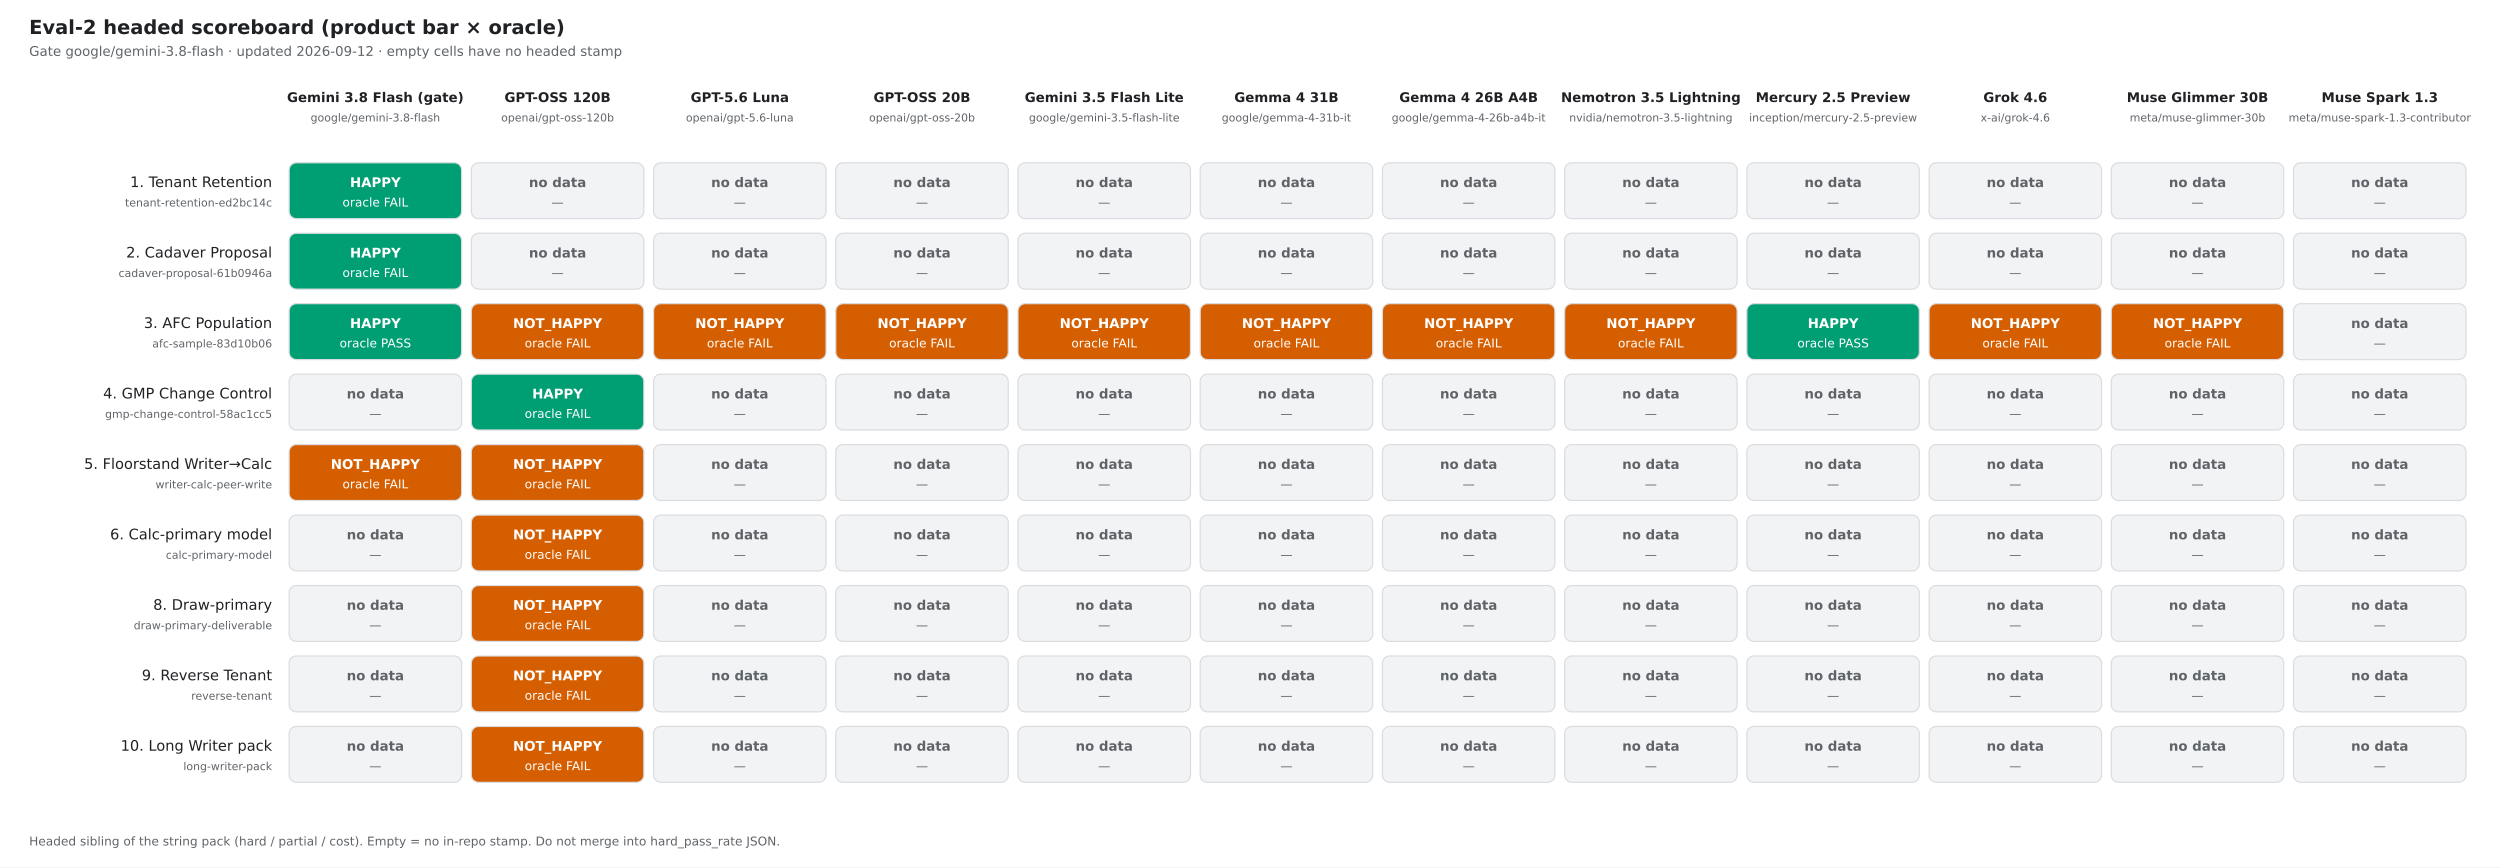
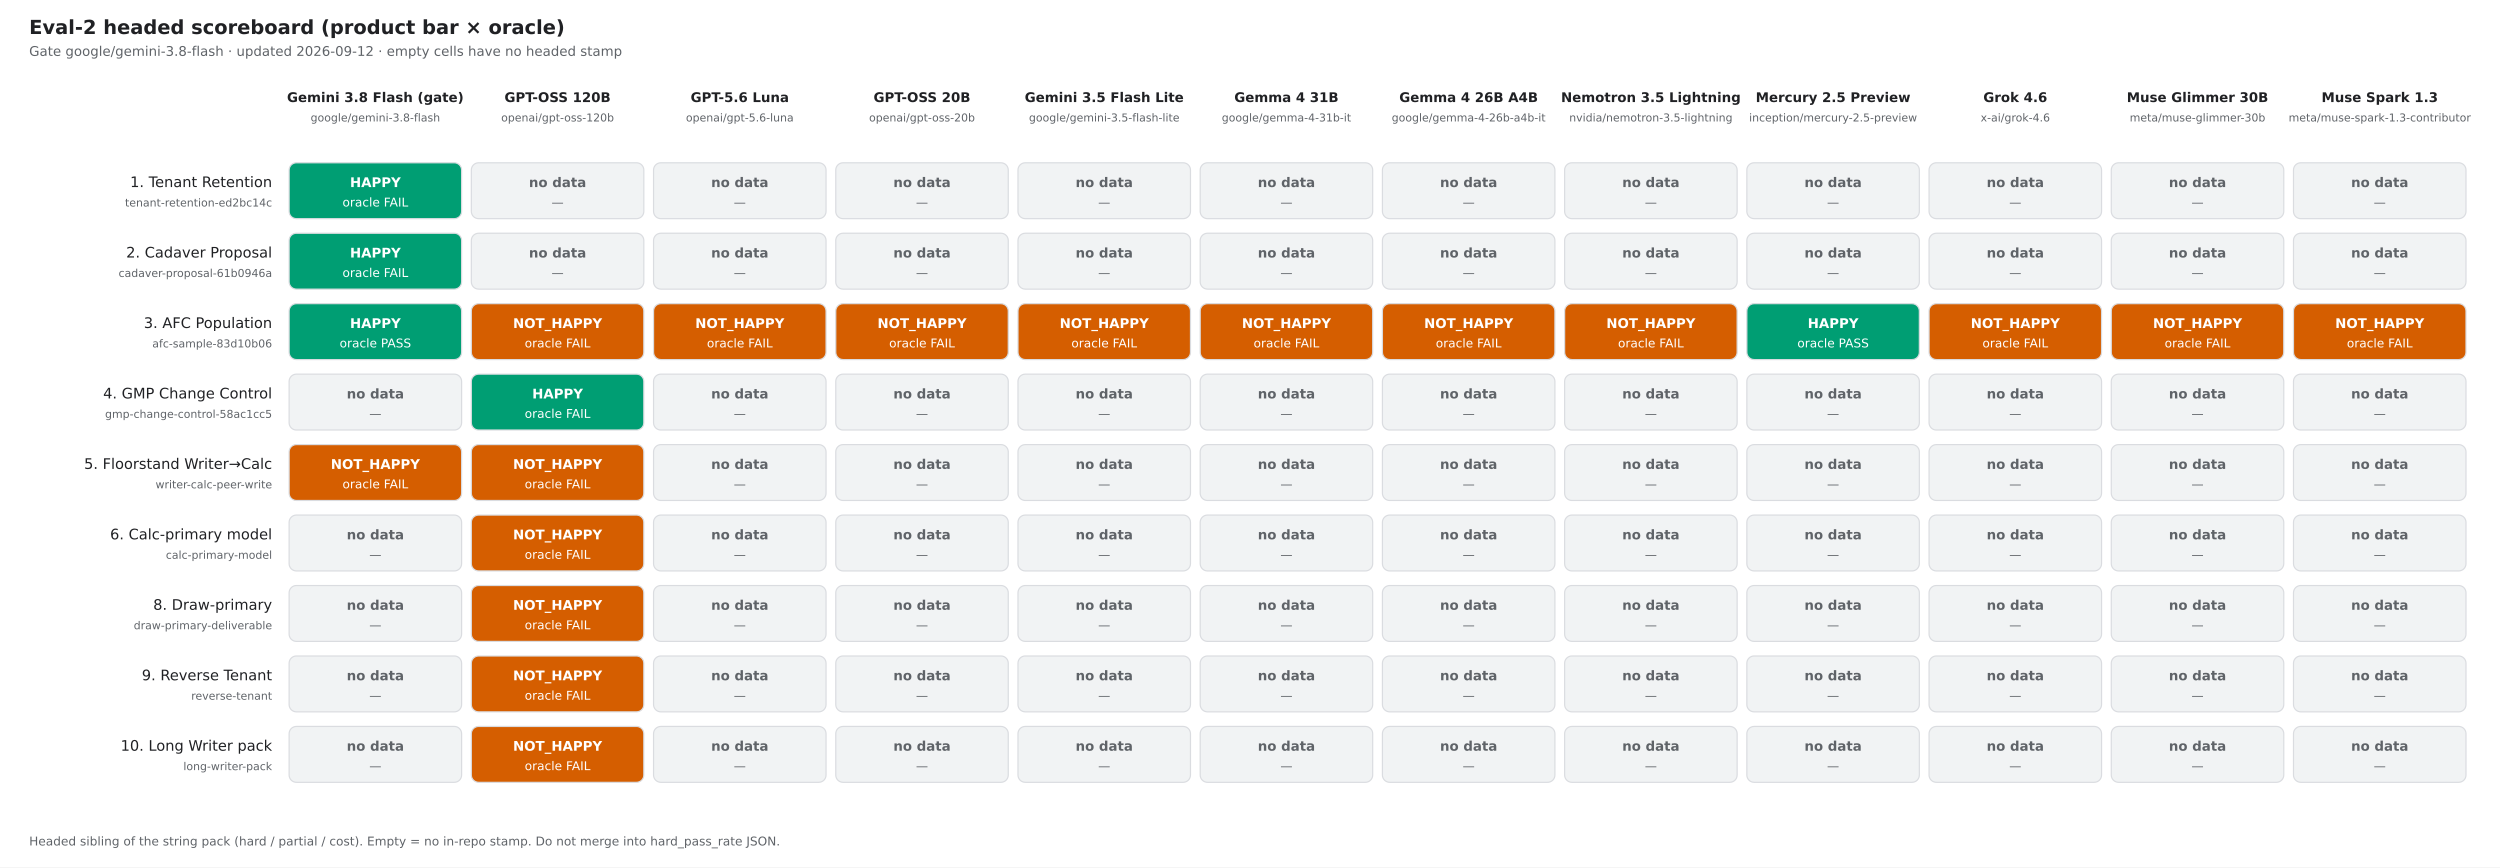
<svg xmlns="http://www.w3.org/2000/svg" width="2058" height="714" viewBox="0 0 2058 714" role="img">
  <rect width="2058" height="714" fill="#ffffff" />
  <text x="24" y="28" font-family="DejaVu Sans, sans-serif" font-size="16" font-weight="700" fill="#202124">Eval-2 headed scoreboard (product bar × oracle)</text>
  <text x="24" y="46" font-family="DejaVu Sans, sans-serif" font-size="11" fill="#5f6368">Gate google/gemini-3.8-flash · updated 2026-09-12 · empty cells have no headed stamp</text>
  <text x="309.0" y="84" text-anchor="middle" font-family="DejaVu Sans, sans-serif" font-size="11" font-weight="700" fill="#202124">Gemini 3.8 Flash (gate)</text>
  <text x="309.0" y="100" text-anchor="middle" font-family="DejaVu Sans, sans-serif" font-size="9" fill="#5f6368">google/gemini-3.8-flash</text>
  <text x="459.0" y="84" text-anchor="middle" font-family="DejaVu Sans, sans-serif" font-size="11" font-weight="700" fill="#202124">GPT-OSS 120B</text>
  <text x="459.0" y="100" text-anchor="middle" font-family="DejaVu Sans, sans-serif" font-size="9" fill="#5f6368">openai/gpt-oss-120b</text>
  <text x="609.0" y="84" text-anchor="middle" font-family="DejaVu Sans, sans-serif" font-size="11" font-weight="700" fill="#202124">GPT-5.6 Luna</text>
  <text x="609.0" y="100" text-anchor="middle" font-family="DejaVu Sans, sans-serif" font-size="9" fill="#5f6368">openai/gpt-5.6-luna</text>
  <text x="759.0" y="84" text-anchor="middle" font-family="DejaVu Sans, sans-serif" font-size="11" font-weight="700" fill="#202124">GPT-OSS 20B</text>
  <text x="759.0" y="100" text-anchor="middle" font-family="DejaVu Sans, sans-serif" font-size="9" fill="#5f6368">openai/gpt-oss-20b</text>
  <text x="909.0" y="84" text-anchor="middle" font-family="DejaVu Sans, sans-serif" font-size="11" font-weight="700" fill="#202124">Gemini 3.5 Flash Lite</text>
  <text x="909.0" y="100" text-anchor="middle" font-family="DejaVu Sans, sans-serif" font-size="9" fill="#5f6368">google/gemini-3.5-flash-lite</text>
  <text x="1059.0" y="84" text-anchor="middle" font-family="DejaVu Sans, sans-serif" font-size="11" font-weight="700" fill="#202124">Gemma 4 31B</text>
  <text x="1059.0" y="100" text-anchor="middle" font-family="DejaVu Sans, sans-serif" font-size="9" fill="#5f6368">google/gemma-4-31b-it</text>
  <text x="1209.0" y="84" text-anchor="middle" font-family="DejaVu Sans, sans-serif" font-size="11" font-weight="700" fill="#202124">Gemma 4 26B A4B</text>
  <text x="1209.0" y="100" text-anchor="middle" font-family="DejaVu Sans, sans-serif" font-size="9" fill="#5f6368">google/gemma-4-26b-a4b-it</text>
  <text x="1359.0" y="84" text-anchor="middle" font-family="DejaVu Sans, sans-serif" font-size="11" font-weight="700" fill="#202124">Nemotron 3.5 Lightning</text>
  <text x="1359.0" y="100" text-anchor="middle" font-family="DejaVu Sans, sans-serif" font-size="9" fill="#5f6368">nvidia/nemotron-3.5-lightning</text>
  <text x="1509.0" y="84" text-anchor="middle" font-family="DejaVu Sans, sans-serif" font-size="11" font-weight="700" fill="#202124">Mercury 2.5 Preview</text>
  <text x="1509.0" y="100" text-anchor="middle" font-family="DejaVu Sans, sans-serif" font-size="9" fill="#5f6368">inception/mercury-2.5-preview</text>
  <text x="1659.0" y="84" text-anchor="middle" font-family="DejaVu Sans, sans-serif" font-size="11" font-weight="700" fill="#202124">Grok 4.6</text>
  <text x="1659.0" y="100" text-anchor="middle" font-family="DejaVu Sans, sans-serif" font-size="9" fill="#5f6368">x-ai/grok-4.6</text>
  <text x="1809.0" y="84" text-anchor="middle" font-family="DejaVu Sans, sans-serif" font-size="11" font-weight="700" fill="#202124">Muse Glimmer 30B</text>
  <text x="1809.0" y="100" text-anchor="middle" font-family="DejaVu Sans, sans-serif" font-size="9" fill="#5f6368">meta/muse-glimmer-30b</text>
  <text x="1959.0" y="84" text-anchor="middle" font-family="DejaVu Sans, sans-serif" font-size="11" font-weight="700" fill="#202124">Muse Spark 1.3</text>
  <text x="1959.0" y="100" text-anchor="middle" font-family="DejaVu Sans, sans-serif" font-size="9" fill="#5f6368">meta/muse-spark-1.3-contributor</text>
  <text x="224" y="154" text-anchor="end" font-family="DejaVu Sans, sans-serif" font-size="12" fill="#202124">1. Tenant Retention</text>
  <text x="224" y="170" text-anchor="end" font-family="DejaVu Sans, sans-serif" font-size="9" fill="#5f6368">tenant-retention-ed2bc14c</text>
  <rect x="238.0" y="134.0" width="142" height="46" rx="6" fill="#009E73" stroke="#dadce0" />
  <text x="309.0" y="154.0" text-anchor="middle" font-family="DejaVu Sans, sans-serif" font-size="11" font-weight="700" fill="#ffffff">HAPPY</text>
  <text x="309.0" y="170.0" text-anchor="middle" font-family="DejaVu Sans, sans-serif" font-size="10" fill="#ffffff">oracle FAIL</text>
  <rect x="388.0" y="134.0" width="142" height="46" rx="6" fill="#F1F3F4" stroke="#dadce0" />
  <text x="459.0" y="154.0" text-anchor="middle" font-family="DejaVu Sans, sans-serif" font-size="11" font-weight="700" fill="#5f6368">no data</text>
  <text x="459.0" y="170.0" text-anchor="middle" font-family="DejaVu Sans, sans-serif" font-size="10" fill="#5f6368">—</text>
  <rect x="538.0" y="134.0" width="142" height="46" rx="6" fill="#F1F3F4" stroke="#dadce0" />
  <text x="609.0" y="154.0" text-anchor="middle" font-family="DejaVu Sans, sans-serif" font-size="11" font-weight="700" fill="#5f6368">no data</text>
  <text x="609.0" y="170.0" text-anchor="middle" font-family="DejaVu Sans, sans-serif" font-size="10" fill="#5f6368">—</text>
  <rect x="688.0" y="134.0" width="142" height="46" rx="6" fill="#F1F3F4" stroke="#dadce0" />
  <text x="759.0" y="154.0" text-anchor="middle" font-family="DejaVu Sans, sans-serif" font-size="11" font-weight="700" fill="#5f6368">no data</text>
  <text x="759.0" y="170.0" text-anchor="middle" font-family="DejaVu Sans, sans-serif" font-size="10" fill="#5f6368">—</text>
  <rect x="838.0" y="134.0" width="142" height="46" rx="6" fill="#F1F3F4" stroke="#dadce0" />
  <text x="909.0" y="154.0" text-anchor="middle" font-family="DejaVu Sans, sans-serif" font-size="11" font-weight="700" fill="#5f6368">no data</text>
  <text x="909.0" y="170.0" text-anchor="middle" font-family="DejaVu Sans, sans-serif" font-size="10" fill="#5f6368">—</text>
  <rect x="988.0" y="134.0" width="142" height="46" rx="6" fill="#F1F3F4" stroke="#dadce0" />
  <text x="1059.0" y="154.0" text-anchor="middle" font-family="DejaVu Sans, sans-serif" font-size="11" font-weight="700" fill="#5f6368">no data</text>
  <text x="1059.0" y="170.0" text-anchor="middle" font-family="DejaVu Sans, sans-serif" font-size="10" fill="#5f6368">—</text>
  <rect x="1138.0" y="134.0" width="142" height="46" rx="6" fill="#F1F3F4" stroke="#dadce0" />
  <text x="1209.0" y="154.0" text-anchor="middle" font-family="DejaVu Sans, sans-serif" font-size="11" font-weight="700" fill="#5f6368">no data</text>
  <text x="1209.0" y="170.0" text-anchor="middle" font-family="DejaVu Sans, sans-serif" font-size="10" fill="#5f6368">—</text>
  <rect x="1288.0" y="134.0" width="142" height="46" rx="6" fill="#F1F3F4" stroke="#dadce0" />
  <text x="1359.0" y="154.0" text-anchor="middle" font-family="DejaVu Sans, sans-serif" font-size="11" font-weight="700" fill="#5f6368">no data</text>
  <text x="1359.0" y="170.0" text-anchor="middle" font-family="DejaVu Sans, sans-serif" font-size="10" fill="#5f6368">—</text>
  <rect x="1438.0" y="134.0" width="142" height="46" rx="6" fill="#F1F3F4" stroke="#dadce0" />
  <text x="1509.0" y="154.0" text-anchor="middle" font-family="DejaVu Sans, sans-serif" font-size="11" font-weight="700" fill="#5f6368">no data</text>
  <text x="1509.0" y="170.0" text-anchor="middle" font-family="DejaVu Sans, sans-serif" font-size="10" fill="#5f6368">—</text>
  <rect x="1588.0" y="134.0" width="142" height="46" rx="6" fill="#F1F3F4" stroke="#dadce0" />
  <text x="1659.0" y="154.0" text-anchor="middle" font-family="DejaVu Sans, sans-serif" font-size="11" font-weight="700" fill="#5f6368">no data</text>
  <text x="1659.0" y="170.0" text-anchor="middle" font-family="DejaVu Sans, sans-serif" font-size="10" fill="#5f6368">—</text>
  <rect x="1738.0" y="134.0" width="142" height="46" rx="6" fill="#F1F3F4" stroke="#dadce0" />
  <text x="1809.0" y="154.0" text-anchor="middle" font-family="DejaVu Sans, sans-serif" font-size="11" font-weight="700" fill="#5f6368">no data</text>
  <text x="1809.0" y="170.0" text-anchor="middle" font-family="DejaVu Sans, sans-serif" font-size="10" fill="#5f6368">—</text>
  <rect x="1888.0" y="134.0" width="142" height="46" rx="6" fill="#F1F3F4" stroke="#dadce0" />
  <text x="1959.0" y="154.0" text-anchor="middle" font-family="DejaVu Sans, sans-serif" font-size="11" font-weight="700" fill="#5f6368">no data</text>
  <text x="1959.0" y="170.0" text-anchor="middle" font-family="DejaVu Sans, sans-serif" font-size="10" fill="#5f6368">—</text>
  <text x="224" y="212" text-anchor="end" font-family="DejaVu Sans, sans-serif" font-size="12" fill="#202124">2. Cadaver Proposal</text>
  <text x="224" y="228" text-anchor="end" font-family="DejaVu Sans, sans-serif" font-size="9" fill="#5f6368">cadaver-proposal-61b0946a</text>
  <rect x="238.0" y="192.0" width="142" height="46" rx="6" fill="#009E73" stroke="#dadce0" />
  <text x="309.0" y="212.0" text-anchor="middle" font-family="DejaVu Sans, sans-serif" font-size="11" font-weight="700" fill="#ffffff">HAPPY</text>
  <text x="309.0" y="228.0" text-anchor="middle" font-family="DejaVu Sans, sans-serif" font-size="10" fill="#ffffff">oracle FAIL</text>
  <rect x="388.0" y="192.0" width="142" height="46" rx="6" fill="#F1F3F4" stroke="#dadce0" />
  <text x="459.0" y="212.0" text-anchor="middle" font-family="DejaVu Sans, sans-serif" font-size="11" font-weight="700" fill="#5f6368">no data</text>
  <text x="459.0" y="228.0" text-anchor="middle" font-family="DejaVu Sans, sans-serif" font-size="10" fill="#5f6368">—</text>
  <rect x="538.0" y="192.0" width="142" height="46" rx="6" fill="#F1F3F4" stroke="#dadce0" />
  <text x="609.0" y="212.0" text-anchor="middle" font-family="DejaVu Sans, sans-serif" font-size="11" font-weight="700" fill="#5f6368">no data</text>
  <text x="609.0" y="228.0" text-anchor="middle" font-family="DejaVu Sans, sans-serif" font-size="10" fill="#5f6368">—</text>
  <rect x="688.0" y="192.0" width="142" height="46" rx="6" fill="#F1F3F4" stroke="#dadce0" />
  <text x="759.0" y="212.0" text-anchor="middle" font-family="DejaVu Sans, sans-serif" font-size="11" font-weight="700" fill="#5f6368">no data</text>
  <text x="759.0" y="228.0" text-anchor="middle" font-family="DejaVu Sans, sans-serif" font-size="10" fill="#5f6368">—</text>
  <rect x="838.0" y="192.0" width="142" height="46" rx="6" fill="#F1F3F4" stroke="#dadce0" />
  <text x="909.0" y="212.0" text-anchor="middle" font-family="DejaVu Sans, sans-serif" font-size="11" font-weight="700" fill="#5f6368">no data</text>
  <text x="909.0" y="228.0" text-anchor="middle" font-family="DejaVu Sans, sans-serif" font-size="10" fill="#5f6368">—</text>
  <rect x="988.0" y="192.0" width="142" height="46" rx="6" fill="#F1F3F4" stroke="#dadce0" />
  <text x="1059.0" y="212.0" text-anchor="middle" font-family="DejaVu Sans, sans-serif" font-size="11" font-weight="700" fill="#5f6368">no data</text>
  <text x="1059.0" y="228.0" text-anchor="middle" font-family="DejaVu Sans, sans-serif" font-size="10" fill="#5f6368">—</text>
  <rect x="1138.0" y="192.0" width="142" height="46" rx="6" fill="#F1F3F4" stroke="#dadce0" />
  <text x="1209.0" y="212.0" text-anchor="middle" font-family="DejaVu Sans, sans-serif" font-size="11" font-weight="700" fill="#5f6368">no data</text>
  <text x="1209.0" y="228.0" text-anchor="middle" font-family="DejaVu Sans, sans-serif" font-size="10" fill="#5f6368">—</text>
  <rect x="1288.0" y="192.0" width="142" height="46" rx="6" fill="#F1F3F4" stroke="#dadce0" />
  <text x="1359.0" y="212.0" text-anchor="middle" font-family="DejaVu Sans, sans-serif" font-size="11" font-weight="700" fill="#5f6368">no data</text>
  <text x="1359.0" y="228.0" text-anchor="middle" font-family="DejaVu Sans, sans-serif" font-size="10" fill="#5f6368">—</text>
  <rect x="1438.0" y="192.0" width="142" height="46" rx="6" fill="#F1F3F4" stroke="#dadce0" />
  <text x="1509.0" y="212.0" text-anchor="middle" font-family="DejaVu Sans, sans-serif" font-size="11" font-weight="700" fill="#5f6368">no data</text>
  <text x="1509.0" y="228.0" text-anchor="middle" font-family="DejaVu Sans, sans-serif" font-size="10" fill="#5f6368">—</text>
  <rect x="1588.0" y="192.0" width="142" height="46" rx="6" fill="#F1F3F4" stroke="#dadce0" />
  <text x="1659.0" y="212.0" text-anchor="middle" font-family="DejaVu Sans, sans-serif" font-size="11" font-weight="700" fill="#5f6368">no data</text>
  <text x="1659.0" y="228.0" text-anchor="middle" font-family="DejaVu Sans, sans-serif" font-size="10" fill="#5f6368">—</text>
  <rect x="1738.0" y="192.0" width="142" height="46" rx="6" fill="#F1F3F4" stroke="#dadce0" />
  <text x="1809.0" y="212.0" text-anchor="middle" font-family="DejaVu Sans, sans-serif" font-size="11" font-weight="700" fill="#5f6368">no data</text>
  <text x="1809.0" y="228.0" text-anchor="middle" font-family="DejaVu Sans, sans-serif" font-size="10" fill="#5f6368">—</text>
  <rect x="1888.0" y="192.0" width="142" height="46" rx="6" fill="#F1F3F4" stroke="#dadce0" />
  <text x="1959.0" y="212.0" text-anchor="middle" font-family="DejaVu Sans, sans-serif" font-size="11" font-weight="700" fill="#5f6368">no data</text>
  <text x="1959.0" y="228.0" text-anchor="middle" font-family="DejaVu Sans, sans-serif" font-size="10" fill="#5f6368">—</text>
  <text x="224" y="270" text-anchor="end" font-family="DejaVu Sans, sans-serif" font-size="12" fill="#202124">3. AFC Population</text>
  <text x="224" y="286" text-anchor="end" font-family="DejaVu Sans, sans-serif" font-size="9" fill="#5f6368">afc-sample-83d10b06</text>
  <rect x="238.0" y="250.0" width="142" height="46" rx="6" fill="#009E73" stroke="#dadce0" />
  <text x="309.0" y="270.0" text-anchor="middle" font-family="DejaVu Sans, sans-serif" font-size="11" font-weight="700" fill="#ffffff">HAPPY</text>
  <text x="309.0" y="286.0" text-anchor="middle" font-family="DejaVu Sans, sans-serif" font-size="10" fill="#ffffff">oracle PASS</text>
  <rect x="388.0" y="250.0" width="142" height="46" rx="6" fill="#D55E00" stroke="#dadce0" />
  <text x="459.0" y="270.0" text-anchor="middle" font-family="DejaVu Sans, sans-serif" font-size="11" font-weight="700" fill="#ffffff">NOT_HAPPY</text>
  <text x="459.0" y="286.0" text-anchor="middle" font-family="DejaVu Sans, sans-serif" font-size="10" fill="#ffffff">oracle FAIL</text>
  <rect x="538.0" y="250.0" width="142" height="46" rx="6" fill="#D55E00" stroke="#dadce0" />
  <text x="609.0" y="270.0" text-anchor="middle" font-family="DejaVu Sans, sans-serif" font-size="11" font-weight="700" fill="#ffffff">NOT_HAPPY</text>
  <text x="609.0" y="286.0" text-anchor="middle" font-family="DejaVu Sans, sans-serif" font-size="10" fill="#ffffff">oracle FAIL</text>
  <rect x="688.0" y="250.0" width="142" height="46" rx="6" fill="#D55E00" stroke="#dadce0" />
  <text x="759.0" y="270.0" text-anchor="middle" font-family="DejaVu Sans, sans-serif" font-size="11" font-weight="700" fill="#ffffff">NOT_HAPPY</text>
  <text x="759.0" y="286.0" text-anchor="middle" font-family="DejaVu Sans, sans-serif" font-size="10" fill="#ffffff">oracle FAIL</text>
  <rect x="838.0" y="250.0" width="142" height="46" rx="6" fill="#D55E00" stroke="#dadce0" />
  <text x="909.0" y="270.0" text-anchor="middle" font-family="DejaVu Sans, sans-serif" font-size="11" font-weight="700" fill="#ffffff">NOT_HAPPY</text>
  <text x="909.0" y="286.0" text-anchor="middle" font-family="DejaVu Sans, sans-serif" font-size="10" fill="#ffffff">oracle FAIL</text>
  <rect x="988.0" y="250.0" width="142" height="46" rx="6" fill="#D55E00" stroke="#dadce0" />
  <text x="1059.0" y="270.0" text-anchor="middle" font-family="DejaVu Sans, sans-serif" font-size="11" font-weight="700" fill="#ffffff">NOT_HAPPY</text>
  <text x="1059.0" y="286.0" text-anchor="middle" font-family="DejaVu Sans, sans-serif" font-size="10" fill="#ffffff">oracle FAIL</text>
  <rect x="1138.0" y="250.0" width="142" height="46" rx="6" fill="#D55E00" stroke="#dadce0" />
  <text x="1209.0" y="270.0" text-anchor="middle" font-family="DejaVu Sans, sans-serif" font-size="11" font-weight="700" fill="#ffffff">NOT_HAPPY</text>
  <text x="1209.0" y="286.0" text-anchor="middle" font-family="DejaVu Sans, sans-serif" font-size="10" fill="#ffffff">oracle FAIL</text>
  <rect x="1288.0" y="250.0" width="142" height="46" rx="6" fill="#D55E00" stroke="#dadce0" />
  <text x="1359.0" y="270.0" text-anchor="middle" font-family="DejaVu Sans, sans-serif" font-size="11" font-weight="700" fill="#ffffff">NOT_HAPPY</text>
  <text x="1359.0" y="286.0" text-anchor="middle" font-family="DejaVu Sans, sans-serif" font-size="10" fill="#ffffff">oracle FAIL</text>
  <rect x="1438.0" y="250.0" width="142" height="46" rx="6" fill="#009E73" stroke="#dadce0" />
  <text x="1509.0" y="270.0" text-anchor="middle" font-family="DejaVu Sans, sans-serif" font-size="11" font-weight="700" fill="#ffffff">HAPPY</text>
  <text x="1509.0" y="286.0" text-anchor="middle" font-family="DejaVu Sans, sans-serif" font-size="10" fill="#ffffff">oracle PASS</text>
  <rect x="1588.0" y="250.0" width="142" height="46" rx="6" fill="#D55E00" stroke="#dadce0" />
  <text x="1659.0" y="270.0" text-anchor="middle" font-family="DejaVu Sans, sans-serif" font-size="11" font-weight="700" fill="#ffffff">NOT_HAPPY</text>
  <text x="1659.0" y="286.0" text-anchor="middle" font-family="DejaVu Sans, sans-serif" font-size="10" fill="#ffffff">oracle FAIL</text>
  <rect x="1738.0" y="250.0" width="142" height="46" rx="6" fill="#D55E00" stroke="#dadce0" />
  <text x="1809.0" y="270.0" text-anchor="middle" font-family="DejaVu Sans, sans-serif" font-size="11" font-weight="700" fill="#ffffff">NOT_HAPPY</text>
  <text x="1809.0" y="286.0" text-anchor="middle" font-family="DejaVu Sans, sans-serif" font-size="10" fill="#ffffff">oracle FAIL</text>
-   <rect x="1888.0" y="250.0" width="142" height="46" rx="6" fill="#F1F3F4" stroke="#dadce0" />
-   <text x="1959.0" y="270.0" text-anchor="middle" font-family="DejaVu Sans, sans-serif" font-size="11" font-weight="700" fill="#5f6368">no data</text>
-   <text x="1959.0" y="286.0" text-anchor="middle" font-family="DejaVu Sans, sans-serif" font-size="10" fill="#5f6368">—</text>
+   <rect x="1888.0" y="250.0" width="142" height="46" rx="6" fill="#D55E00" stroke="#dadce0" />
+   <text x="1959.0" y="270.0" text-anchor="middle" font-family="DejaVu Sans, sans-serif" font-size="11" font-weight="700" fill="#ffffff">NOT_HAPPY</text>
+   <text x="1959.0" y="286.0" text-anchor="middle" font-family="DejaVu Sans, sans-serif" font-size="10" fill="#ffffff">oracle FAIL</text>
  <text x="224" y="328" text-anchor="end" font-family="DejaVu Sans, sans-serif" font-size="12" fill="#202124">4. GMP Change Control</text>
  <text x="224" y="344" text-anchor="end" font-family="DejaVu Sans, sans-serif" font-size="9" fill="#5f6368">gmp-change-control-58ac1cc5</text>
  <rect x="238.0" y="308.0" width="142" height="46" rx="6" fill="#F1F3F4" stroke="#dadce0" />
  <text x="309.0" y="328.0" text-anchor="middle" font-family="DejaVu Sans, sans-serif" font-size="11" font-weight="700" fill="#5f6368">no data</text>
  <text x="309.0" y="344.0" text-anchor="middle" font-family="DejaVu Sans, sans-serif" font-size="10" fill="#5f6368">—</text>
  <rect x="388.0" y="308.0" width="142" height="46" rx="6" fill="#009E73" stroke="#dadce0" />
  <text x="459.0" y="328.0" text-anchor="middle" font-family="DejaVu Sans, sans-serif" font-size="11" font-weight="700" fill="#ffffff">HAPPY</text>
  <text x="459.0" y="344.0" text-anchor="middle" font-family="DejaVu Sans, sans-serif" font-size="10" fill="#ffffff">oracle FAIL</text>
  <rect x="538.0" y="308.0" width="142" height="46" rx="6" fill="#F1F3F4" stroke="#dadce0" />
  <text x="609.0" y="328.0" text-anchor="middle" font-family="DejaVu Sans, sans-serif" font-size="11" font-weight="700" fill="#5f6368">no data</text>
  <text x="609.0" y="344.0" text-anchor="middle" font-family="DejaVu Sans, sans-serif" font-size="10" fill="#5f6368">—</text>
  <rect x="688.0" y="308.0" width="142" height="46" rx="6" fill="#F1F3F4" stroke="#dadce0" />
  <text x="759.0" y="328.0" text-anchor="middle" font-family="DejaVu Sans, sans-serif" font-size="11" font-weight="700" fill="#5f6368">no data</text>
  <text x="759.0" y="344.0" text-anchor="middle" font-family="DejaVu Sans, sans-serif" font-size="10" fill="#5f6368">—</text>
  <rect x="838.0" y="308.0" width="142" height="46" rx="6" fill="#F1F3F4" stroke="#dadce0" />
  <text x="909.0" y="328.0" text-anchor="middle" font-family="DejaVu Sans, sans-serif" font-size="11" font-weight="700" fill="#5f6368">no data</text>
  <text x="909.0" y="344.0" text-anchor="middle" font-family="DejaVu Sans, sans-serif" font-size="10" fill="#5f6368">—</text>
  <rect x="988.0" y="308.0" width="142" height="46" rx="6" fill="#F1F3F4" stroke="#dadce0" />
  <text x="1059.0" y="328.0" text-anchor="middle" font-family="DejaVu Sans, sans-serif" font-size="11" font-weight="700" fill="#5f6368">no data</text>
  <text x="1059.0" y="344.0" text-anchor="middle" font-family="DejaVu Sans, sans-serif" font-size="10" fill="#5f6368">—</text>
  <rect x="1138.0" y="308.0" width="142" height="46" rx="6" fill="#F1F3F4" stroke="#dadce0" />
  <text x="1209.0" y="328.0" text-anchor="middle" font-family="DejaVu Sans, sans-serif" font-size="11" font-weight="700" fill="#5f6368">no data</text>
  <text x="1209.0" y="344.0" text-anchor="middle" font-family="DejaVu Sans, sans-serif" font-size="10" fill="#5f6368">—</text>
  <rect x="1288.0" y="308.0" width="142" height="46" rx="6" fill="#F1F3F4" stroke="#dadce0" />
  <text x="1359.0" y="328.0" text-anchor="middle" font-family="DejaVu Sans, sans-serif" font-size="11" font-weight="700" fill="#5f6368">no data</text>
  <text x="1359.0" y="344.0" text-anchor="middle" font-family="DejaVu Sans, sans-serif" font-size="10" fill="#5f6368">—</text>
  <rect x="1438.0" y="308.0" width="142" height="46" rx="6" fill="#F1F3F4" stroke="#dadce0" />
  <text x="1509.0" y="328.0" text-anchor="middle" font-family="DejaVu Sans, sans-serif" font-size="11" font-weight="700" fill="#5f6368">no data</text>
  <text x="1509.0" y="344.0" text-anchor="middle" font-family="DejaVu Sans, sans-serif" font-size="10" fill="#5f6368">—</text>
  <rect x="1588.0" y="308.0" width="142" height="46" rx="6" fill="#F1F3F4" stroke="#dadce0" />
  <text x="1659.0" y="328.0" text-anchor="middle" font-family="DejaVu Sans, sans-serif" font-size="11" font-weight="700" fill="#5f6368">no data</text>
  <text x="1659.0" y="344.0" text-anchor="middle" font-family="DejaVu Sans, sans-serif" font-size="10" fill="#5f6368">—</text>
  <rect x="1738.0" y="308.0" width="142" height="46" rx="6" fill="#F1F3F4" stroke="#dadce0" />
  <text x="1809.0" y="328.0" text-anchor="middle" font-family="DejaVu Sans, sans-serif" font-size="11" font-weight="700" fill="#5f6368">no data</text>
  <text x="1809.0" y="344.0" text-anchor="middle" font-family="DejaVu Sans, sans-serif" font-size="10" fill="#5f6368">—</text>
  <rect x="1888.0" y="308.0" width="142" height="46" rx="6" fill="#F1F3F4" stroke="#dadce0" />
  <text x="1959.0" y="328.0" text-anchor="middle" font-family="DejaVu Sans, sans-serif" font-size="11" font-weight="700" fill="#5f6368">no data</text>
  <text x="1959.0" y="344.0" text-anchor="middle" font-family="DejaVu Sans, sans-serif" font-size="10" fill="#5f6368">—</text>
  <text x="224" y="386" text-anchor="end" font-family="DejaVu Sans, sans-serif" font-size="12" fill="#202124">5. Floorstand Writer→Calc</text>
  <text x="224" y="402" text-anchor="end" font-family="DejaVu Sans, sans-serif" font-size="9" fill="#5f6368">writer-calc-peer-write</text>
  <rect x="238.0" y="366.0" width="142" height="46" rx="6" fill="#D55E00" stroke="#dadce0" />
  <text x="309.0" y="386.0" text-anchor="middle" font-family="DejaVu Sans, sans-serif" font-size="11" font-weight="700" fill="#ffffff">NOT_HAPPY</text>
  <text x="309.0" y="402.0" text-anchor="middle" font-family="DejaVu Sans, sans-serif" font-size="10" fill="#ffffff">oracle FAIL</text>
  <rect x="388.0" y="366.0" width="142" height="46" rx="6" fill="#D55E00" stroke="#dadce0" />
  <text x="459.0" y="386.0" text-anchor="middle" font-family="DejaVu Sans, sans-serif" font-size="11" font-weight="700" fill="#ffffff">NOT_HAPPY</text>
  <text x="459.0" y="402.0" text-anchor="middle" font-family="DejaVu Sans, sans-serif" font-size="10" fill="#ffffff">oracle FAIL</text>
  <rect x="538.0" y="366.0" width="142" height="46" rx="6" fill="#F1F3F4" stroke="#dadce0" />
  <text x="609.0" y="386.0" text-anchor="middle" font-family="DejaVu Sans, sans-serif" font-size="11" font-weight="700" fill="#5f6368">no data</text>
  <text x="609.0" y="402.0" text-anchor="middle" font-family="DejaVu Sans, sans-serif" font-size="10" fill="#5f6368">—</text>
  <rect x="688.0" y="366.0" width="142" height="46" rx="6" fill="#F1F3F4" stroke="#dadce0" />
  <text x="759.0" y="386.0" text-anchor="middle" font-family="DejaVu Sans, sans-serif" font-size="11" font-weight="700" fill="#5f6368">no data</text>
  <text x="759.0" y="402.0" text-anchor="middle" font-family="DejaVu Sans, sans-serif" font-size="10" fill="#5f6368">—</text>
  <rect x="838.0" y="366.0" width="142" height="46" rx="6" fill="#F1F3F4" stroke="#dadce0" />
  <text x="909.0" y="386.0" text-anchor="middle" font-family="DejaVu Sans, sans-serif" font-size="11" font-weight="700" fill="#5f6368">no data</text>
  <text x="909.0" y="402.0" text-anchor="middle" font-family="DejaVu Sans, sans-serif" font-size="10" fill="#5f6368">—</text>
  <rect x="988.0" y="366.0" width="142" height="46" rx="6" fill="#F1F3F4" stroke="#dadce0" />
  <text x="1059.0" y="386.0" text-anchor="middle" font-family="DejaVu Sans, sans-serif" font-size="11" font-weight="700" fill="#5f6368">no data</text>
  <text x="1059.0" y="402.0" text-anchor="middle" font-family="DejaVu Sans, sans-serif" font-size="10" fill="#5f6368">—</text>
  <rect x="1138.0" y="366.0" width="142" height="46" rx="6" fill="#F1F3F4" stroke="#dadce0" />
  <text x="1209.0" y="386.0" text-anchor="middle" font-family="DejaVu Sans, sans-serif" font-size="11" font-weight="700" fill="#5f6368">no data</text>
  <text x="1209.0" y="402.0" text-anchor="middle" font-family="DejaVu Sans, sans-serif" font-size="10" fill="#5f6368">—</text>
  <rect x="1288.0" y="366.0" width="142" height="46" rx="6" fill="#F1F3F4" stroke="#dadce0" />
  <text x="1359.0" y="386.0" text-anchor="middle" font-family="DejaVu Sans, sans-serif" font-size="11" font-weight="700" fill="#5f6368">no data</text>
  <text x="1359.0" y="402.0" text-anchor="middle" font-family="DejaVu Sans, sans-serif" font-size="10" fill="#5f6368">—</text>
  <rect x="1438.0" y="366.0" width="142" height="46" rx="6" fill="#F1F3F4" stroke="#dadce0" />
  <text x="1509.0" y="386.0" text-anchor="middle" font-family="DejaVu Sans, sans-serif" font-size="11" font-weight="700" fill="#5f6368">no data</text>
  <text x="1509.0" y="402.0" text-anchor="middle" font-family="DejaVu Sans, sans-serif" font-size="10" fill="#5f6368">—</text>
  <rect x="1588.0" y="366.0" width="142" height="46" rx="6" fill="#F1F3F4" stroke="#dadce0" />
  <text x="1659.0" y="386.0" text-anchor="middle" font-family="DejaVu Sans, sans-serif" font-size="11" font-weight="700" fill="#5f6368">no data</text>
  <text x="1659.0" y="402.0" text-anchor="middle" font-family="DejaVu Sans, sans-serif" font-size="10" fill="#5f6368">—</text>
  <rect x="1738.0" y="366.0" width="142" height="46" rx="6" fill="#F1F3F4" stroke="#dadce0" />
  <text x="1809.0" y="386.0" text-anchor="middle" font-family="DejaVu Sans, sans-serif" font-size="11" font-weight="700" fill="#5f6368">no data</text>
  <text x="1809.0" y="402.0" text-anchor="middle" font-family="DejaVu Sans, sans-serif" font-size="10" fill="#5f6368">—</text>
  <rect x="1888.0" y="366.0" width="142" height="46" rx="6" fill="#F1F3F4" stroke="#dadce0" />
  <text x="1959.0" y="386.0" text-anchor="middle" font-family="DejaVu Sans, sans-serif" font-size="11" font-weight="700" fill="#5f6368">no data</text>
  <text x="1959.0" y="402.0" text-anchor="middle" font-family="DejaVu Sans, sans-serif" font-size="10" fill="#5f6368">—</text>
  <text x="224" y="444" text-anchor="end" font-family="DejaVu Sans, sans-serif" font-size="12" fill="#202124">6. Calc-primary model</text>
  <text x="224" y="460" text-anchor="end" font-family="DejaVu Sans, sans-serif" font-size="9" fill="#5f6368">calc-primary-model</text>
  <rect x="238.0" y="424.0" width="142" height="46" rx="6" fill="#F1F3F4" stroke="#dadce0" />
  <text x="309.0" y="444.0" text-anchor="middle" font-family="DejaVu Sans, sans-serif" font-size="11" font-weight="700" fill="#5f6368">no data</text>
  <text x="309.0" y="460.0" text-anchor="middle" font-family="DejaVu Sans, sans-serif" font-size="10" fill="#5f6368">—</text>
  <rect x="388.0" y="424.0" width="142" height="46" rx="6" fill="#D55E00" stroke="#dadce0" />
  <text x="459.0" y="444.0" text-anchor="middle" font-family="DejaVu Sans, sans-serif" font-size="11" font-weight="700" fill="#ffffff">NOT_HAPPY</text>
  <text x="459.0" y="460.0" text-anchor="middle" font-family="DejaVu Sans, sans-serif" font-size="10" fill="#ffffff">oracle FAIL</text>
  <rect x="538.0" y="424.0" width="142" height="46" rx="6" fill="#F1F3F4" stroke="#dadce0" />
  <text x="609.0" y="444.0" text-anchor="middle" font-family="DejaVu Sans, sans-serif" font-size="11" font-weight="700" fill="#5f6368">no data</text>
  <text x="609.0" y="460.0" text-anchor="middle" font-family="DejaVu Sans, sans-serif" font-size="10" fill="#5f6368">—</text>
  <rect x="688.0" y="424.0" width="142" height="46" rx="6" fill="#F1F3F4" stroke="#dadce0" />
  <text x="759.0" y="444.0" text-anchor="middle" font-family="DejaVu Sans, sans-serif" font-size="11" font-weight="700" fill="#5f6368">no data</text>
  <text x="759.0" y="460.0" text-anchor="middle" font-family="DejaVu Sans, sans-serif" font-size="10" fill="#5f6368">—</text>
  <rect x="838.0" y="424.0" width="142" height="46" rx="6" fill="#F1F3F4" stroke="#dadce0" />
  <text x="909.0" y="444.0" text-anchor="middle" font-family="DejaVu Sans, sans-serif" font-size="11" font-weight="700" fill="#5f6368">no data</text>
  <text x="909.0" y="460.0" text-anchor="middle" font-family="DejaVu Sans, sans-serif" font-size="10" fill="#5f6368">—</text>
  <rect x="988.0" y="424.0" width="142" height="46" rx="6" fill="#F1F3F4" stroke="#dadce0" />
  <text x="1059.0" y="444.0" text-anchor="middle" font-family="DejaVu Sans, sans-serif" font-size="11" font-weight="700" fill="#5f6368">no data</text>
  <text x="1059.0" y="460.0" text-anchor="middle" font-family="DejaVu Sans, sans-serif" font-size="10" fill="#5f6368">—</text>
  <rect x="1138.0" y="424.0" width="142" height="46" rx="6" fill="#F1F3F4" stroke="#dadce0" />
  <text x="1209.0" y="444.0" text-anchor="middle" font-family="DejaVu Sans, sans-serif" font-size="11" font-weight="700" fill="#5f6368">no data</text>
  <text x="1209.0" y="460.0" text-anchor="middle" font-family="DejaVu Sans, sans-serif" font-size="10" fill="#5f6368">—</text>
  <rect x="1288.0" y="424.0" width="142" height="46" rx="6" fill="#F1F3F4" stroke="#dadce0" />
  <text x="1359.0" y="444.0" text-anchor="middle" font-family="DejaVu Sans, sans-serif" font-size="11" font-weight="700" fill="#5f6368">no data</text>
  <text x="1359.0" y="460.0" text-anchor="middle" font-family="DejaVu Sans, sans-serif" font-size="10" fill="#5f6368">—</text>
  <rect x="1438.0" y="424.0" width="142" height="46" rx="6" fill="#F1F3F4" stroke="#dadce0" />
  <text x="1509.0" y="444.0" text-anchor="middle" font-family="DejaVu Sans, sans-serif" font-size="11" font-weight="700" fill="#5f6368">no data</text>
  <text x="1509.0" y="460.0" text-anchor="middle" font-family="DejaVu Sans, sans-serif" font-size="10" fill="#5f6368">—</text>
  <rect x="1588.0" y="424.0" width="142" height="46" rx="6" fill="#F1F3F4" stroke="#dadce0" />
  <text x="1659.0" y="444.0" text-anchor="middle" font-family="DejaVu Sans, sans-serif" font-size="11" font-weight="700" fill="#5f6368">no data</text>
  <text x="1659.0" y="460.0" text-anchor="middle" font-family="DejaVu Sans, sans-serif" font-size="10" fill="#5f6368">—</text>
  <rect x="1738.0" y="424.0" width="142" height="46" rx="6" fill="#F1F3F4" stroke="#dadce0" />
  <text x="1809.0" y="444.0" text-anchor="middle" font-family="DejaVu Sans, sans-serif" font-size="11" font-weight="700" fill="#5f6368">no data</text>
  <text x="1809.0" y="460.0" text-anchor="middle" font-family="DejaVu Sans, sans-serif" font-size="10" fill="#5f6368">—</text>
  <rect x="1888.0" y="424.0" width="142" height="46" rx="6" fill="#F1F3F4" stroke="#dadce0" />
  <text x="1959.0" y="444.0" text-anchor="middle" font-family="DejaVu Sans, sans-serif" font-size="11" font-weight="700" fill="#5f6368">no data</text>
  <text x="1959.0" y="460.0" text-anchor="middle" font-family="DejaVu Sans, sans-serif" font-size="10" fill="#5f6368">—</text>
  <text x="224" y="502" text-anchor="end" font-family="DejaVu Sans, sans-serif" font-size="12" fill="#202124">8. Draw-primary</text>
  <text x="224" y="518" text-anchor="end" font-family="DejaVu Sans, sans-serif" font-size="9" fill="#5f6368">draw-primary-deliverable</text>
  <rect x="238.0" y="482.0" width="142" height="46" rx="6" fill="#F1F3F4" stroke="#dadce0" />
  <text x="309.0" y="502.0" text-anchor="middle" font-family="DejaVu Sans, sans-serif" font-size="11" font-weight="700" fill="#5f6368">no data</text>
  <text x="309.0" y="518.0" text-anchor="middle" font-family="DejaVu Sans, sans-serif" font-size="10" fill="#5f6368">—</text>
  <rect x="388.0" y="482.0" width="142" height="46" rx="6" fill="#D55E00" stroke="#dadce0" />
  <text x="459.0" y="502.0" text-anchor="middle" font-family="DejaVu Sans, sans-serif" font-size="11" font-weight="700" fill="#ffffff">NOT_HAPPY</text>
  <text x="459.0" y="518.0" text-anchor="middle" font-family="DejaVu Sans, sans-serif" font-size="10" fill="#ffffff">oracle FAIL</text>
  <rect x="538.0" y="482.0" width="142" height="46" rx="6" fill="#F1F3F4" stroke="#dadce0" />
  <text x="609.0" y="502.0" text-anchor="middle" font-family="DejaVu Sans, sans-serif" font-size="11" font-weight="700" fill="#5f6368">no data</text>
  <text x="609.0" y="518.0" text-anchor="middle" font-family="DejaVu Sans, sans-serif" font-size="10" fill="#5f6368">—</text>
  <rect x="688.0" y="482.0" width="142" height="46" rx="6" fill="#F1F3F4" stroke="#dadce0" />
  <text x="759.0" y="502.0" text-anchor="middle" font-family="DejaVu Sans, sans-serif" font-size="11" font-weight="700" fill="#5f6368">no data</text>
  <text x="759.0" y="518.0" text-anchor="middle" font-family="DejaVu Sans, sans-serif" font-size="10" fill="#5f6368">—</text>
  <rect x="838.0" y="482.0" width="142" height="46" rx="6" fill="#F1F3F4" stroke="#dadce0" />
  <text x="909.0" y="502.0" text-anchor="middle" font-family="DejaVu Sans, sans-serif" font-size="11" font-weight="700" fill="#5f6368">no data</text>
  <text x="909.0" y="518.0" text-anchor="middle" font-family="DejaVu Sans, sans-serif" font-size="10" fill="#5f6368">—</text>
  <rect x="988.0" y="482.0" width="142" height="46" rx="6" fill="#F1F3F4" stroke="#dadce0" />
  <text x="1059.0" y="502.0" text-anchor="middle" font-family="DejaVu Sans, sans-serif" font-size="11" font-weight="700" fill="#5f6368">no data</text>
  <text x="1059.0" y="518.0" text-anchor="middle" font-family="DejaVu Sans, sans-serif" font-size="10" fill="#5f6368">—</text>
  <rect x="1138.0" y="482.0" width="142" height="46" rx="6" fill="#F1F3F4" stroke="#dadce0" />
  <text x="1209.0" y="502.0" text-anchor="middle" font-family="DejaVu Sans, sans-serif" font-size="11" font-weight="700" fill="#5f6368">no data</text>
  <text x="1209.0" y="518.0" text-anchor="middle" font-family="DejaVu Sans, sans-serif" font-size="10" fill="#5f6368">—</text>
  <rect x="1288.0" y="482.0" width="142" height="46" rx="6" fill="#F1F3F4" stroke="#dadce0" />
  <text x="1359.0" y="502.0" text-anchor="middle" font-family="DejaVu Sans, sans-serif" font-size="11" font-weight="700" fill="#5f6368">no data</text>
  <text x="1359.0" y="518.0" text-anchor="middle" font-family="DejaVu Sans, sans-serif" font-size="10" fill="#5f6368">—</text>
  <rect x="1438.0" y="482.0" width="142" height="46" rx="6" fill="#F1F3F4" stroke="#dadce0" />
  <text x="1509.0" y="502.0" text-anchor="middle" font-family="DejaVu Sans, sans-serif" font-size="11" font-weight="700" fill="#5f6368">no data</text>
  <text x="1509.0" y="518.0" text-anchor="middle" font-family="DejaVu Sans, sans-serif" font-size="10" fill="#5f6368">—</text>
  <rect x="1588.0" y="482.0" width="142" height="46" rx="6" fill="#F1F3F4" stroke="#dadce0" />
  <text x="1659.0" y="502.0" text-anchor="middle" font-family="DejaVu Sans, sans-serif" font-size="11" font-weight="700" fill="#5f6368">no data</text>
  <text x="1659.0" y="518.0" text-anchor="middle" font-family="DejaVu Sans, sans-serif" font-size="10" fill="#5f6368">—</text>
  <rect x="1738.0" y="482.0" width="142" height="46" rx="6" fill="#F1F3F4" stroke="#dadce0" />
  <text x="1809.0" y="502.0" text-anchor="middle" font-family="DejaVu Sans, sans-serif" font-size="11" font-weight="700" fill="#5f6368">no data</text>
  <text x="1809.0" y="518.0" text-anchor="middle" font-family="DejaVu Sans, sans-serif" font-size="10" fill="#5f6368">—</text>
  <rect x="1888.0" y="482.0" width="142" height="46" rx="6" fill="#F1F3F4" stroke="#dadce0" />
  <text x="1959.0" y="502.0" text-anchor="middle" font-family="DejaVu Sans, sans-serif" font-size="11" font-weight="700" fill="#5f6368">no data</text>
  <text x="1959.0" y="518.0" text-anchor="middle" font-family="DejaVu Sans, sans-serif" font-size="10" fill="#5f6368">—</text>
  <text x="224" y="560" text-anchor="end" font-family="DejaVu Sans, sans-serif" font-size="12" fill="#202124">9. Reverse Tenant</text>
  <text x="224" y="576" text-anchor="end" font-family="DejaVu Sans, sans-serif" font-size="9" fill="#5f6368">reverse-tenant</text>
  <rect x="238.0" y="540.0" width="142" height="46" rx="6" fill="#F1F3F4" stroke="#dadce0" />
  <text x="309.0" y="560.0" text-anchor="middle" font-family="DejaVu Sans, sans-serif" font-size="11" font-weight="700" fill="#5f6368">no data</text>
  <text x="309.0" y="576.0" text-anchor="middle" font-family="DejaVu Sans, sans-serif" font-size="10" fill="#5f6368">—</text>
  <rect x="388.0" y="540.0" width="142" height="46" rx="6" fill="#D55E00" stroke="#dadce0" />
  <text x="459.0" y="560.0" text-anchor="middle" font-family="DejaVu Sans, sans-serif" font-size="11" font-weight="700" fill="#ffffff">NOT_HAPPY</text>
  <text x="459.0" y="576.0" text-anchor="middle" font-family="DejaVu Sans, sans-serif" font-size="10" fill="#ffffff">oracle FAIL</text>
  <rect x="538.0" y="540.0" width="142" height="46" rx="6" fill="#F1F3F4" stroke="#dadce0" />
  <text x="609.0" y="560.0" text-anchor="middle" font-family="DejaVu Sans, sans-serif" font-size="11" font-weight="700" fill="#5f6368">no data</text>
  <text x="609.0" y="576.0" text-anchor="middle" font-family="DejaVu Sans, sans-serif" font-size="10" fill="#5f6368">—</text>
  <rect x="688.0" y="540.0" width="142" height="46" rx="6" fill="#F1F3F4" stroke="#dadce0" />
  <text x="759.0" y="560.0" text-anchor="middle" font-family="DejaVu Sans, sans-serif" font-size="11" font-weight="700" fill="#5f6368">no data</text>
  <text x="759.0" y="576.0" text-anchor="middle" font-family="DejaVu Sans, sans-serif" font-size="10" fill="#5f6368">—</text>
  <rect x="838.0" y="540.0" width="142" height="46" rx="6" fill="#F1F3F4" stroke="#dadce0" />
  <text x="909.0" y="560.0" text-anchor="middle" font-family="DejaVu Sans, sans-serif" font-size="11" font-weight="700" fill="#5f6368">no data</text>
  <text x="909.0" y="576.0" text-anchor="middle" font-family="DejaVu Sans, sans-serif" font-size="10" fill="#5f6368">—</text>
  <rect x="988.0" y="540.0" width="142" height="46" rx="6" fill="#F1F3F4" stroke="#dadce0" />
  <text x="1059.0" y="560.0" text-anchor="middle" font-family="DejaVu Sans, sans-serif" font-size="11" font-weight="700" fill="#5f6368">no data</text>
  <text x="1059.0" y="576.0" text-anchor="middle" font-family="DejaVu Sans, sans-serif" font-size="10" fill="#5f6368">—</text>
  <rect x="1138.0" y="540.0" width="142" height="46" rx="6" fill="#F1F3F4" stroke="#dadce0" />
  <text x="1209.0" y="560.0" text-anchor="middle" font-family="DejaVu Sans, sans-serif" font-size="11" font-weight="700" fill="#5f6368">no data</text>
  <text x="1209.0" y="576.0" text-anchor="middle" font-family="DejaVu Sans, sans-serif" font-size="10" fill="#5f6368">—</text>
  <rect x="1288.0" y="540.0" width="142" height="46" rx="6" fill="#F1F3F4" stroke="#dadce0" />
  <text x="1359.0" y="560.0" text-anchor="middle" font-family="DejaVu Sans, sans-serif" font-size="11" font-weight="700" fill="#5f6368">no data</text>
  <text x="1359.0" y="576.0" text-anchor="middle" font-family="DejaVu Sans, sans-serif" font-size="10" fill="#5f6368">—</text>
  <rect x="1438.0" y="540.0" width="142" height="46" rx="6" fill="#F1F3F4" stroke="#dadce0" />
  <text x="1509.0" y="560.0" text-anchor="middle" font-family="DejaVu Sans, sans-serif" font-size="11" font-weight="700" fill="#5f6368">no data</text>
  <text x="1509.0" y="576.0" text-anchor="middle" font-family="DejaVu Sans, sans-serif" font-size="10" fill="#5f6368">—</text>
  <rect x="1588.0" y="540.0" width="142" height="46" rx="6" fill="#F1F3F4" stroke="#dadce0" />
  <text x="1659.0" y="560.0" text-anchor="middle" font-family="DejaVu Sans, sans-serif" font-size="11" font-weight="700" fill="#5f6368">no data</text>
  <text x="1659.0" y="576.0" text-anchor="middle" font-family="DejaVu Sans, sans-serif" font-size="10" fill="#5f6368">—</text>
  <rect x="1738.0" y="540.0" width="142" height="46" rx="6" fill="#F1F3F4" stroke="#dadce0" />
  <text x="1809.0" y="560.0" text-anchor="middle" font-family="DejaVu Sans, sans-serif" font-size="11" font-weight="700" fill="#5f6368">no data</text>
  <text x="1809.0" y="576.0" text-anchor="middle" font-family="DejaVu Sans, sans-serif" font-size="10" fill="#5f6368">—</text>
  <rect x="1888.0" y="540.0" width="142" height="46" rx="6" fill="#F1F3F4" stroke="#dadce0" />
  <text x="1959.0" y="560.0" text-anchor="middle" font-family="DejaVu Sans, sans-serif" font-size="11" font-weight="700" fill="#5f6368">no data</text>
  <text x="1959.0" y="576.0" text-anchor="middle" font-family="DejaVu Sans, sans-serif" font-size="10" fill="#5f6368">—</text>
  <text x="224" y="618" text-anchor="end" font-family="DejaVu Sans, sans-serif" font-size="12" fill="#202124">10. Long Writer pack</text>
  <text x="224" y="634" text-anchor="end" font-family="DejaVu Sans, sans-serif" font-size="9" fill="#5f6368">long-writer-pack</text>
  <rect x="238.0" y="598.0" width="142" height="46" rx="6" fill="#F1F3F4" stroke="#dadce0" />
  <text x="309.0" y="618.0" text-anchor="middle" font-family="DejaVu Sans, sans-serif" font-size="11" font-weight="700" fill="#5f6368">no data</text>
  <text x="309.0" y="634.0" text-anchor="middle" font-family="DejaVu Sans, sans-serif" font-size="10" fill="#5f6368">—</text>
  <rect x="388.0" y="598.0" width="142" height="46" rx="6" fill="#D55E00" stroke="#dadce0" />
  <text x="459.0" y="618.0" text-anchor="middle" font-family="DejaVu Sans, sans-serif" font-size="11" font-weight="700" fill="#ffffff">NOT_HAPPY</text>
  <text x="459.0" y="634.0" text-anchor="middle" font-family="DejaVu Sans, sans-serif" font-size="10" fill="#ffffff">oracle FAIL</text>
  <rect x="538.0" y="598.0" width="142" height="46" rx="6" fill="#F1F3F4" stroke="#dadce0" />
  <text x="609.0" y="618.0" text-anchor="middle" font-family="DejaVu Sans, sans-serif" font-size="11" font-weight="700" fill="#5f6368">no data</text>
  <text x="609.0" y="634.0" text-anchor="middle" font-family="DejaVu Sans, sans-serif" font-size="10" fill="#5f6368">—</text>
  <rect x="688.0" y="598.0" width="142" height="46" rx="6" fill="#F1F3F4" stroke="#dadce0" />
  <text x="759.0" y="618.0" text-anchor="middle" font-family="DejaVu Sans, sans-serif" font-size="11" font-weight="700" fill="#5f6368">no data</text>
  <text x="759.0" y="634.0" text-anchor="middle" font-family="DejaVu Sans, sans-serif" font-size="10" fill="#5f6368">—</text>
  <rect x="838.0" y="598.0" width="142" height="46" rx="6" fill="#F1F3F4" stroke="#dadce0" />
  <text x="909.0" y="618.0" text-anchor="middle" font-family="DejaVu Sans, sans-serif" font-size="11" font-weight="700" fill="#5f6368">no data</text>
  <text x="909.0" y="634.0" text-anchor="middle" font-family="DejaVu Sans, sans-serif" font-size="10" fill="#5f6368">—</text>
  <rect x="988.0" y="598.0" width="142" height="46" rx="6" fill="#F1F3F4" stroke="#dadce0" />
  <text x="1059.0" y="618.0" text-anchor="middle" font-family="DejaVu Sans, sans-serif" font-size="11" font-weight="700" fill="#5f6368">no data</text>
  <text x="1059.0" y="634.0" text-anchor="middle" font-family="DejaVu Sans, sans-serif" font-size="10" fill="#5f6368">—</text>
  <rect x="1138.0" y="598.0" width="142" height="46" rx="6" fill="#F1F3F4" stroke="#dadce0" />
  <text x="1209.0" y="618.0" text-anchor="middle" font-family="DejaVu Sans, sans-serif" font-size="11" font-weight="700" fill="#5f6368">no data</text>
  <text x="1209.0" y="634.0" text-anchor="middle" font-family="DejaVu Sans, sans-serif" font-size="10" fill="#5f6368">—</text>
  <rect x="1288.0" y="598.0" width="142" height="46" rx="6" fill="#F1F3F4" stroke="#dadce0" />
  <text x="1359.0" y="618.0" text-anchor="middle" font-family="DejaVu Sans, sans-serif" font-size="11" font-weight="700" fill="#5f6368">no data</text>
  <text x="1359.0" y="634.0" text-anchor="middle" font-family="DejaVu Sans, sans-serif" font-size="10" fill="#5f6368">—</text>
  <rect x="1438.0" y="598.0" width="142" height="46" rx="6" fill="#F1F3F4" stroke="#dadce0" />
  <text x="1509.0" y="618.0" text-anchor="middle" font-family="DejaVu Sans, sans-serif" font-size="11" font-weight="700" fill="#5f6368">no data</text>
  <text x="1509.0" y="634.0" text-anchor="middle" font-family="DejaVu Sans, sans-serif" font-size="10" fill="#5f6368">—</text>
  <rect x="1588.0" y="598.0" width="142" height="46" rx="6" fill="#F1F3F4" stroke="#dadce0" />
  <text x="1659.0" y="618.0" text-anchor="middle" font-family="DejaVu Sans, sans-serif" font-size="11" font-weight="700" fill="#5f6368">no data</text>
  <text x="1659.0" y="634.0" text-anchor="middle" font-family="DejaVu Sans, sans-serif" font-size="10" fill="#5f6368">—</text>
  <rect x="1738.0" y="598.0" width="142" height="46" rx="6" fill="#F1F3F4" stroke="#dadce0" />
  <text x="1809.0" y="618.0" text-anchor="middle" font-family="DejaVu Sans, sans-serif" font-size="11" font-weight="700" fill="#5f6368">no data</text>
  <text x="1809.0" y="634.0" text-anchor="middle" font-family="DejaVu Sans, sans-serif" font-size="10" fill="#5f6368">—</text>
  <rect x="1888.0" y="598.0" width="142" height="46" rx="6" fill="#F1F3F4" stroke="#dadce0" />
  <text x="1959.0" y="618.0" text-anchor="middle" font-family="DejaVu Sans, sans-serif" font-size="11" font-weight="700" fill="#5f6368">no data</text>
  <text x="1959.0" y="634.0" text-anchor="middle" font-family="DejaVu Sans, sans-serif" font-size="10" fill="#5f6368">—</text>
  <text x="24" y="696" font-family="DejaVu Sans, sans-serif" font-size="10" fill="#5f6368">Headed sibling of the string pack (hard / partial / cost). Empty = no in-repo stamp. Do not merge into hard_pass_rate JSON.</text>
</svg>
